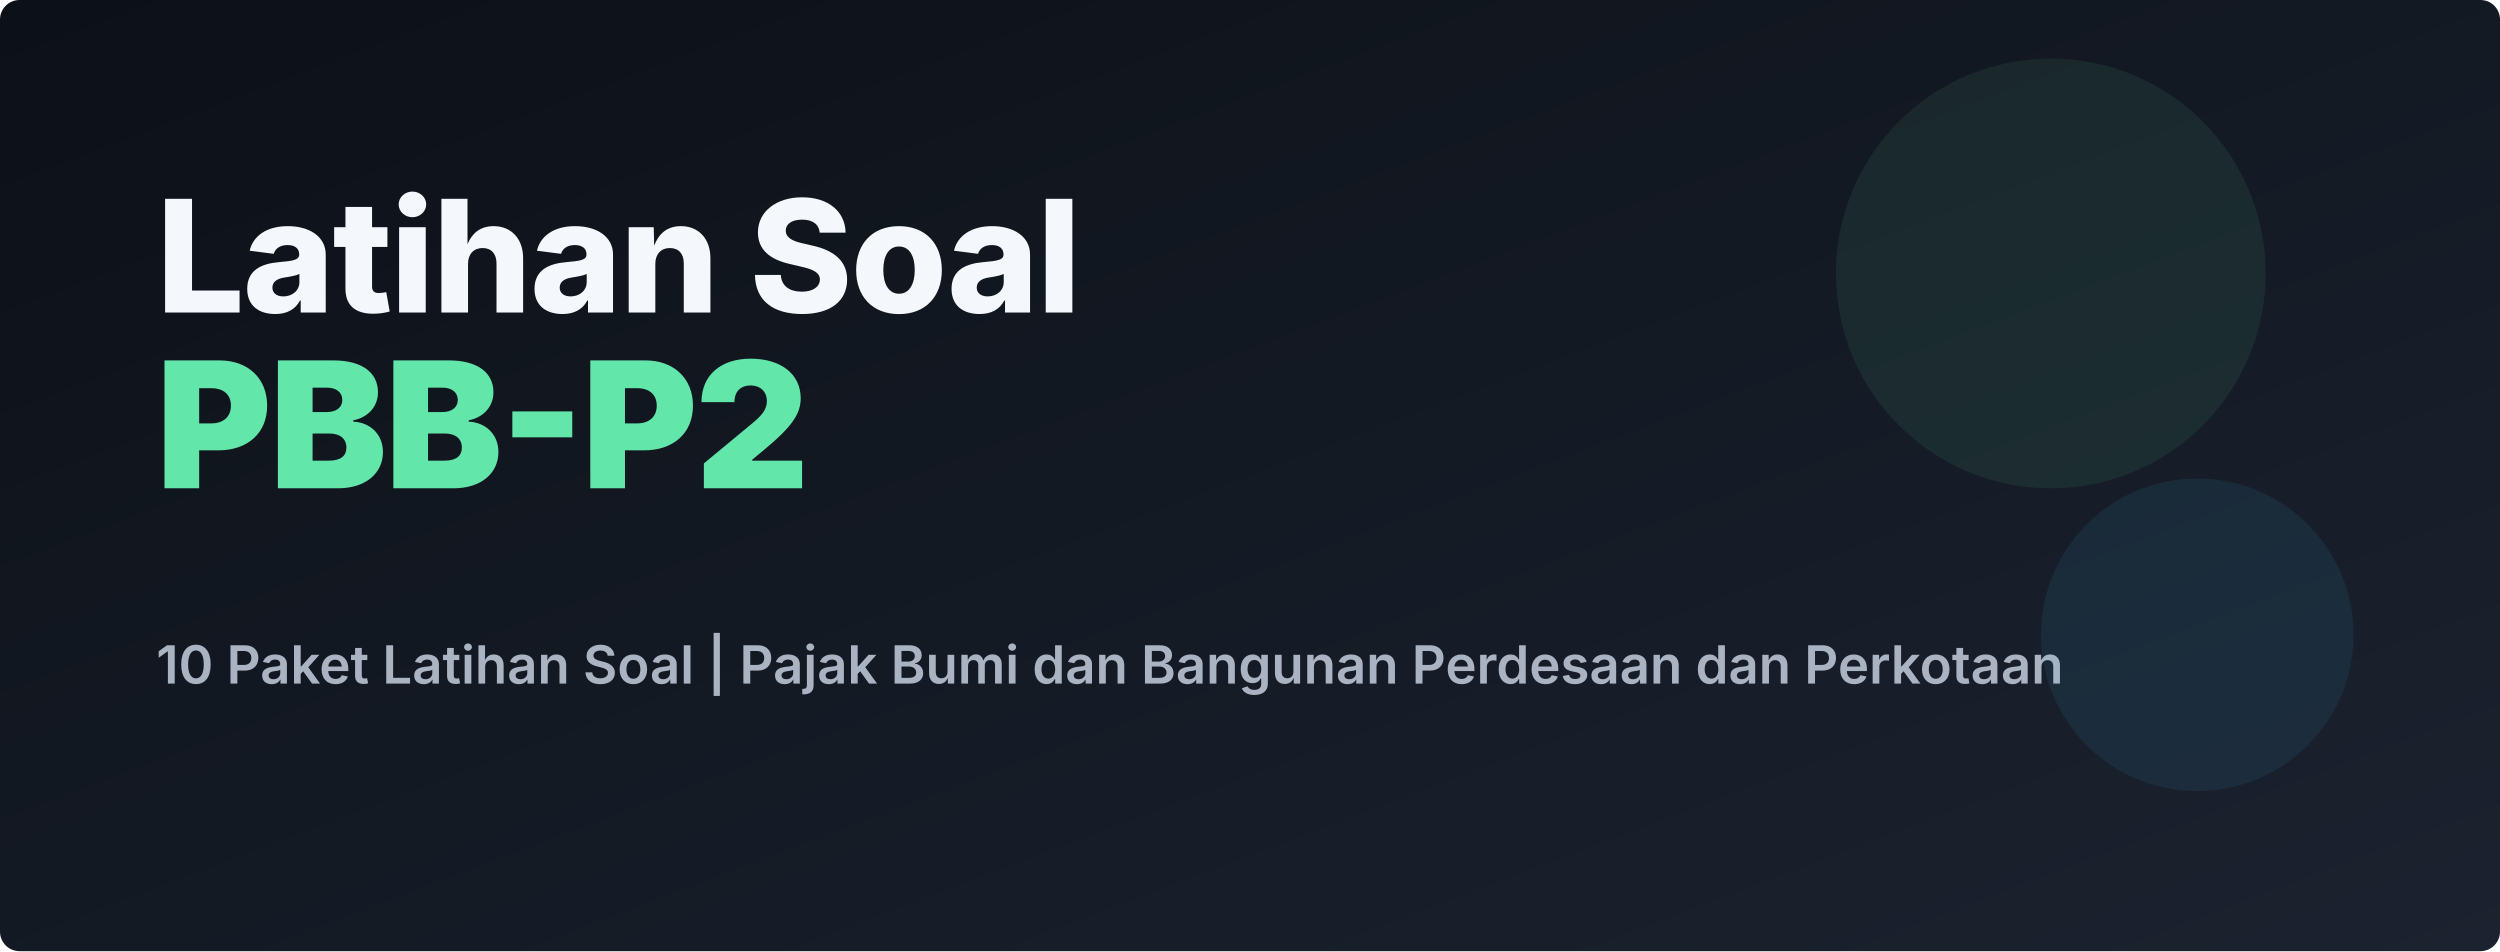
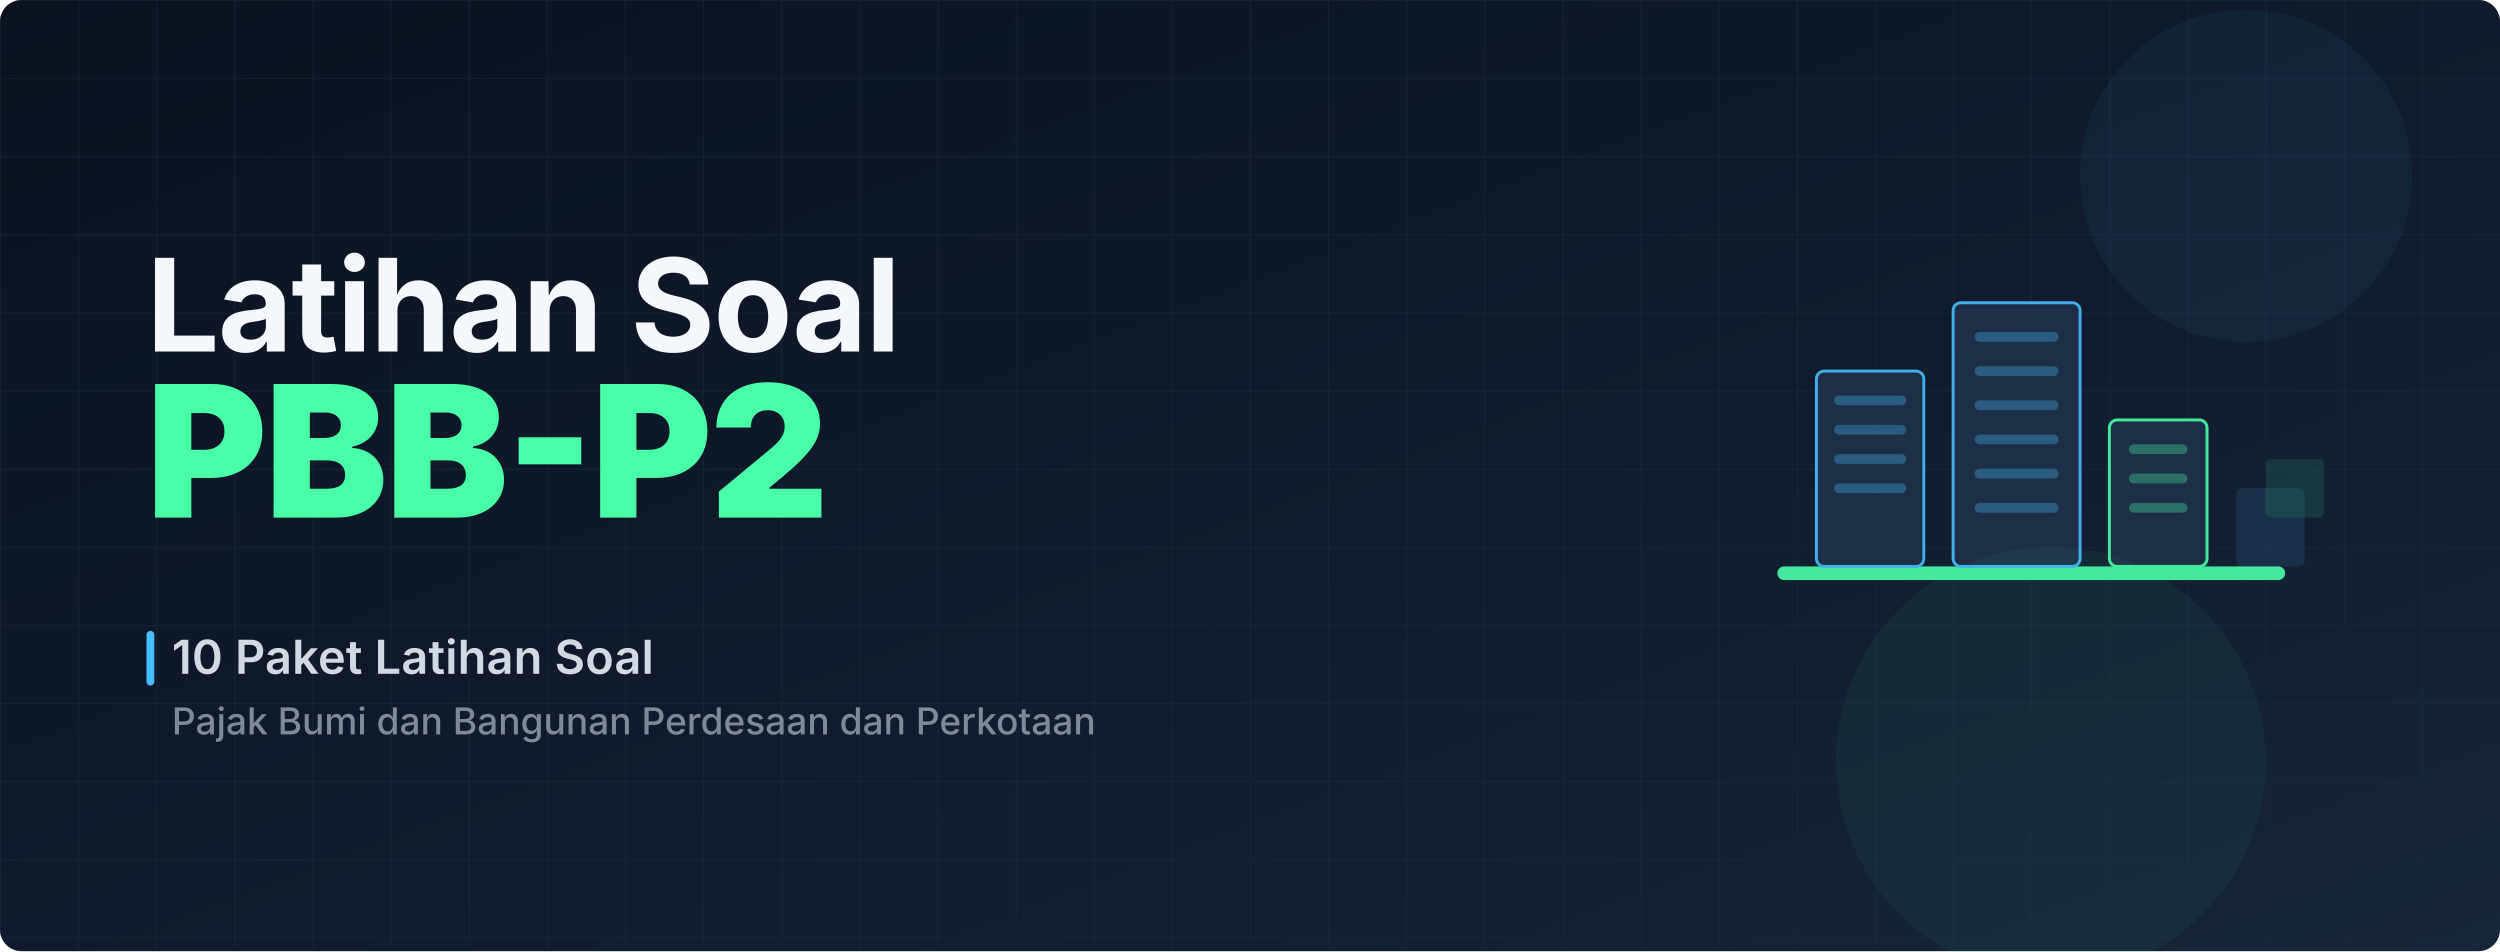
<svg xmlns="http://www.w3.org/2000/svg" viewBox="0 0 2560 974" width="2560" height="974">
  <defs>
-     <linearGradient id="bg" x1="0" y1="0" x2="1" y2="1">
-       <stop offset="0%" stop-color="#0c1017" />
-       <stop offset="100%" stop-color="#1b2330" />
+     <linearGradient id="brandBg" x1="0" y1="0" x2="1" y2="1">
+       <stop offset="0%" stop-color="#0b1220" />
+       <stop offset="55%" stop-color="#111b2d" />
+       <stop offset="100%" stop-color="#162537" />
    </linearGradient>
+     <pattern id="grid" width="80" height="80" patternUnits="userSpaceOnUse">
+       <path d="M 80 0 L 0 0 0 80" fill="none" stroke="#1f2d42" stroke-width="1.5" />
+     </pattern>
  </defs>
-   <rect width="2560" height="974" fill="url(#bg)" rx="20" />
-   <g transform="translate(160, 320)">
-     <text x="0" y="0" fill="#f4f7fb" font-family="system-ui, -apple-system, BlinkMacSystemFont, 'Segoe UI', sans-serif" font-size="160" font-weight="800" letter-spacing="-2">Latihan Soal</text>
-     <text x="0" y="180" fill="#63e6aa" font-family="system-ui, -apple-system, BlinkMacSystemFont, 'Segoe UI', sans-serif" font-size="180" font-weight="900" letter-spacing="-2">PBB-P2</text>
+   <rect width="2560" height="974" fill="url(#brandBg)" rx="22" />
+   <rect width="2560" height="974" fill="url(#grid)" opacity="0.6" rx="22" />
+   <g transform="translate(1820, 220)" opacity="0.9">
+     <rect x="0" y="360" width="520" height="14" rx="7" fill="#48ffa7" />
+     <rect x="40" y="160" width="110" height="200" rx="8" fill="#1e3049" stroke="#45bfff" stroke-width="3" />
+     <rect x="58" y="185" width="74" height="10" rx="5" fill="#45bfff" opacity="0.35" />
+     <rect x="58" y="215" width="74" height="10" rx="5" fill="#45bfff" opacity="0.35" />
+     <rect x="58" y="245" width="74" height="10" rx="5" fill="#45bfff" opacity="0.35" />
+     <rect x="58" y="275" width="74" height="10" rx="5" fill="#45bfff" opacity="0.35" />
+     <rect x="180" y="90" width="130" height="270" rx="8" fill="#1e3049" stroke="#45bfff" stroke-width="3" />
+     <rect x="202" y="120" width="86" height="10" rx="5" fill="#45bfff" opacity="0.35" />
+     <rect x="202" y="155" width="86" height="10" rx="5" fill="#45bfff" opacity="0.35" />
+     <rect x="202" y="190" width="86" height="10" rx="5" fill="#45bfff" opacity="0.35" />
+     <rect x="202" y="225" width="86" height="10" rx="5" fill="#45bfff" opacity="0.35" />
+     <rect x="202" y="260" width="86" height="10" rx="5" fill="#45bfff" opacity="0.35" />
+     <rect x="202" y="295" width="86" height="10" rx="5" fill="#45bfff" opacity="0.35" />
+     <rect x="340" y="210" width="100" height="150" rx="8" fill="#1e3049" stroke="#48ffa7" stroke-width="3" />
+     <rect x="360" y="235" width="60" height="10" rx="5" fill="#48ffa7" opacity="0.35" />
+     <rect x="360" y="265" width="60" height="10" rx="5" fill="#48ffa7" opacity="0.35" />
+     <rect x="360" y="295" width="60" height="10" rx="5" fill="#48ffa7" opacity="0.35" />
+     <rect x="470" y="280" width="70" height="80" rx="6" fill="#45bfff" opacity="0.12" />
+     <rect x="500" y="250" width="60" height="60" rx="6" fill="#48ffa7" opacity="0.12" />
  </g>
-   <g transform="translate(160, 700)">
-     <text x="0" y="0" fill="#aab3c1" font-family="system-ui, -apple-system, BlinkMacSystemFont, 'Segoe UI', sans-serif" font-size="54" font-weight="600">10 Paket Latihan Soal | Pajak Bumi dan Bangunan Perdesaan dan Perkotaan</text>
+   <g transform="translate(150, 360)">
+     <text x="0" y="0" fill="#f4f7fb" font-family="system-ui, -apple-system, BlinkMacSystemFont, 'Segoe UI', sans-serif" font-size="132" font-weight="700" letter-spacing="-1.5">Latihan Soal</text>
+     <text x="0" y="170" fill="#48ffa7" font-family="system-ui, -apple-system, BlinkMacSystemFont, 'Segoe UI', sans-serif" font-size="188" font-weight="900" letter-spacing="-2">PBB-P2</text>
  </g>
-   <circle cx="2100" cy="280" r="220" fill="#63e6aa" opacity="0.08" />
-   <circle cx="2250" cy="650" r="160" fill="#45bfff" opacity="0.08" />
+   <g transform="translate(150, 690)">
+     <rect x="0" y="-44" width="8" height="56" rx="4" fill="#45bfff" />
+     <text x="26" y="0" fill="#d3d9e3" font-family="system-ui, -apple-system, BlinkMacSystemFont, 'Segoe UI', sans-serif" font-size="48" font-weight="600" letter-spacing="0.2">10 Paket Latihan Soal</text>
+     <text x="26" y="62" fill="#7f8999" font-family="system-ui, -apple-system, BlinkMacSystemFont, 'Segoe UI', sans-serif" font-size="38" font-weight="500">Pajak Bumi dan Bangunan Perdesaan dan Perkotaan</text>
+   </g>
+   <circle cx="2300" cy="180" r="170" fill="#45bfff" opacity="0.06" />
+   <circle cx="2100" cy="780" r="220" fill="#48ffa7" opacity="0.05" />
</svg>
